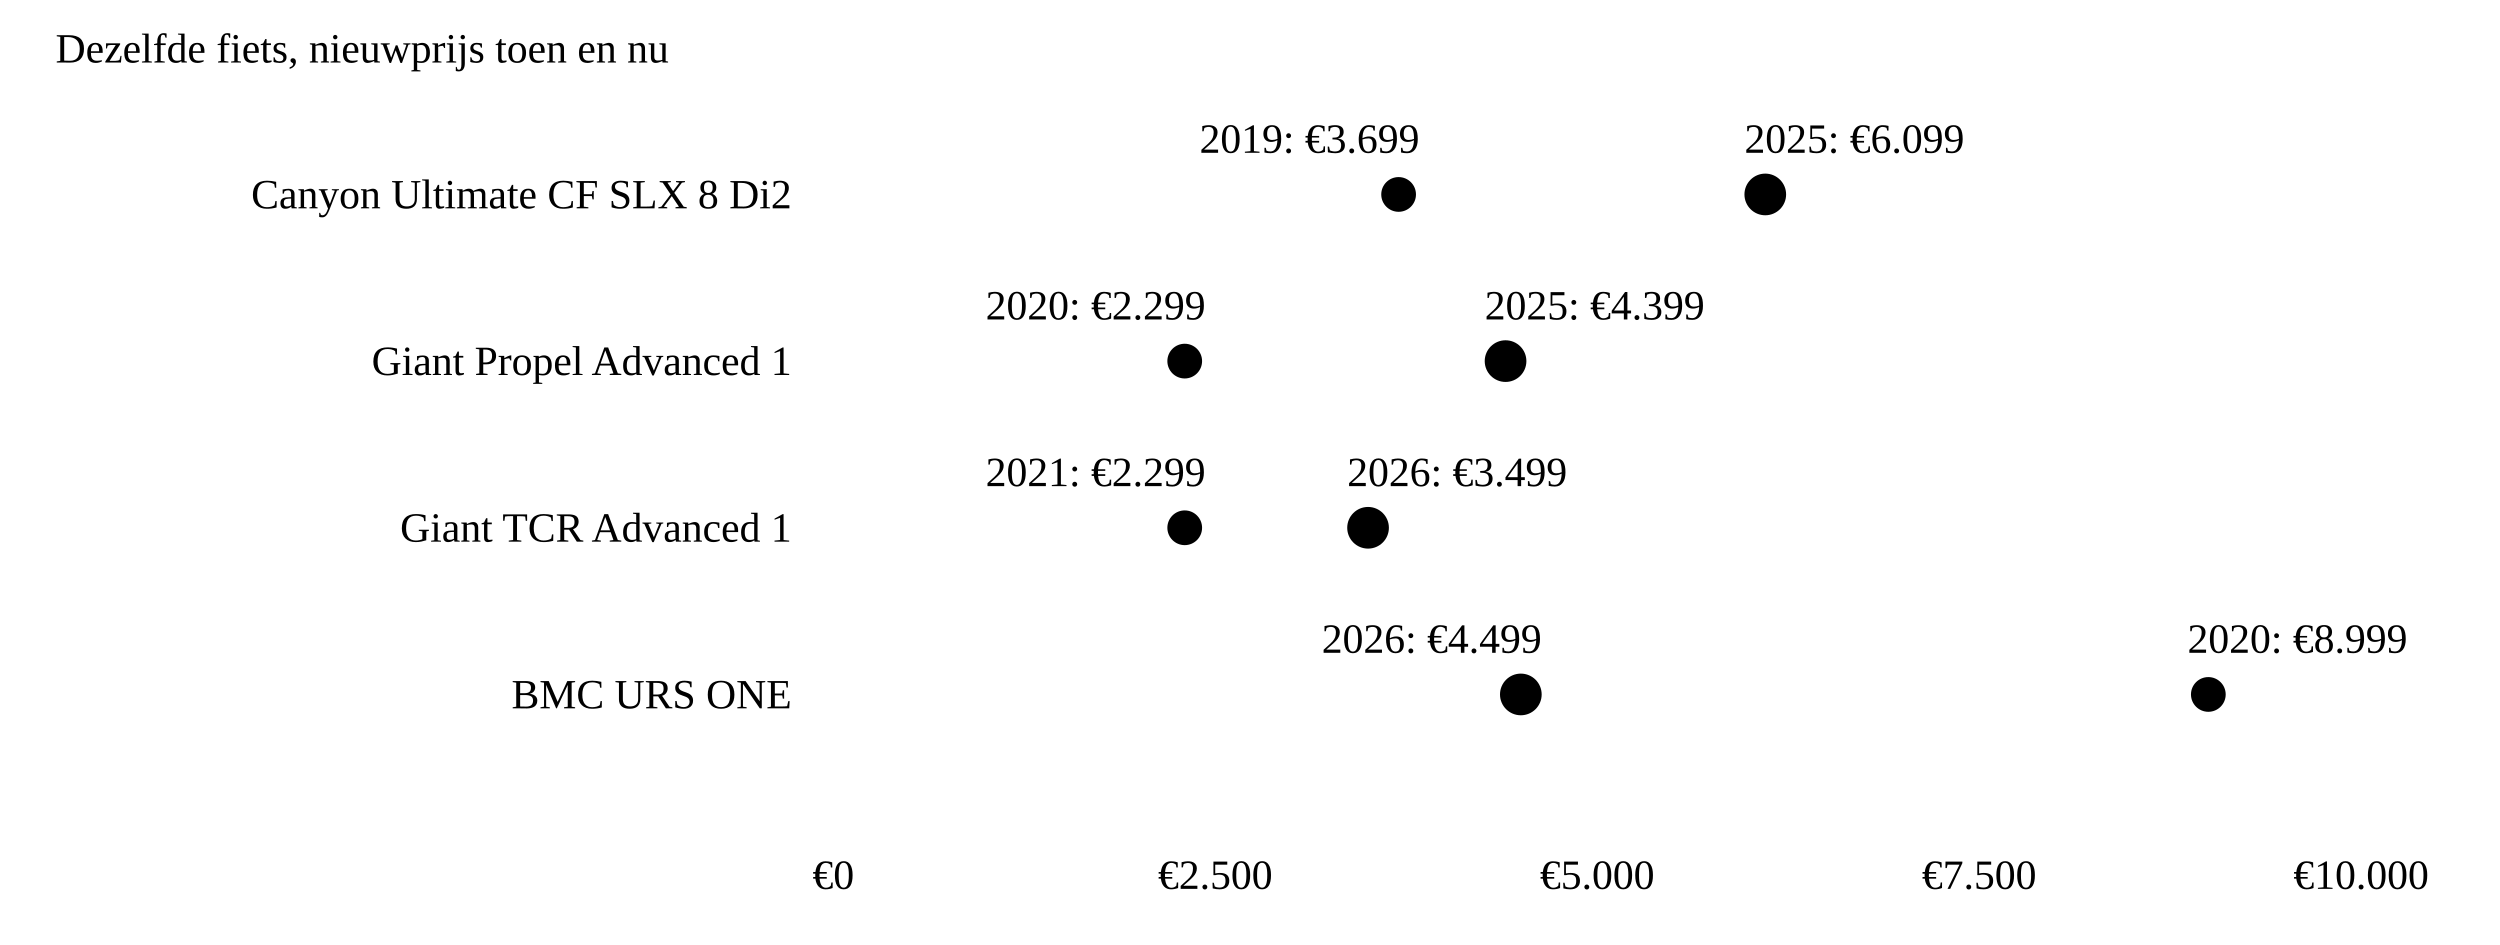
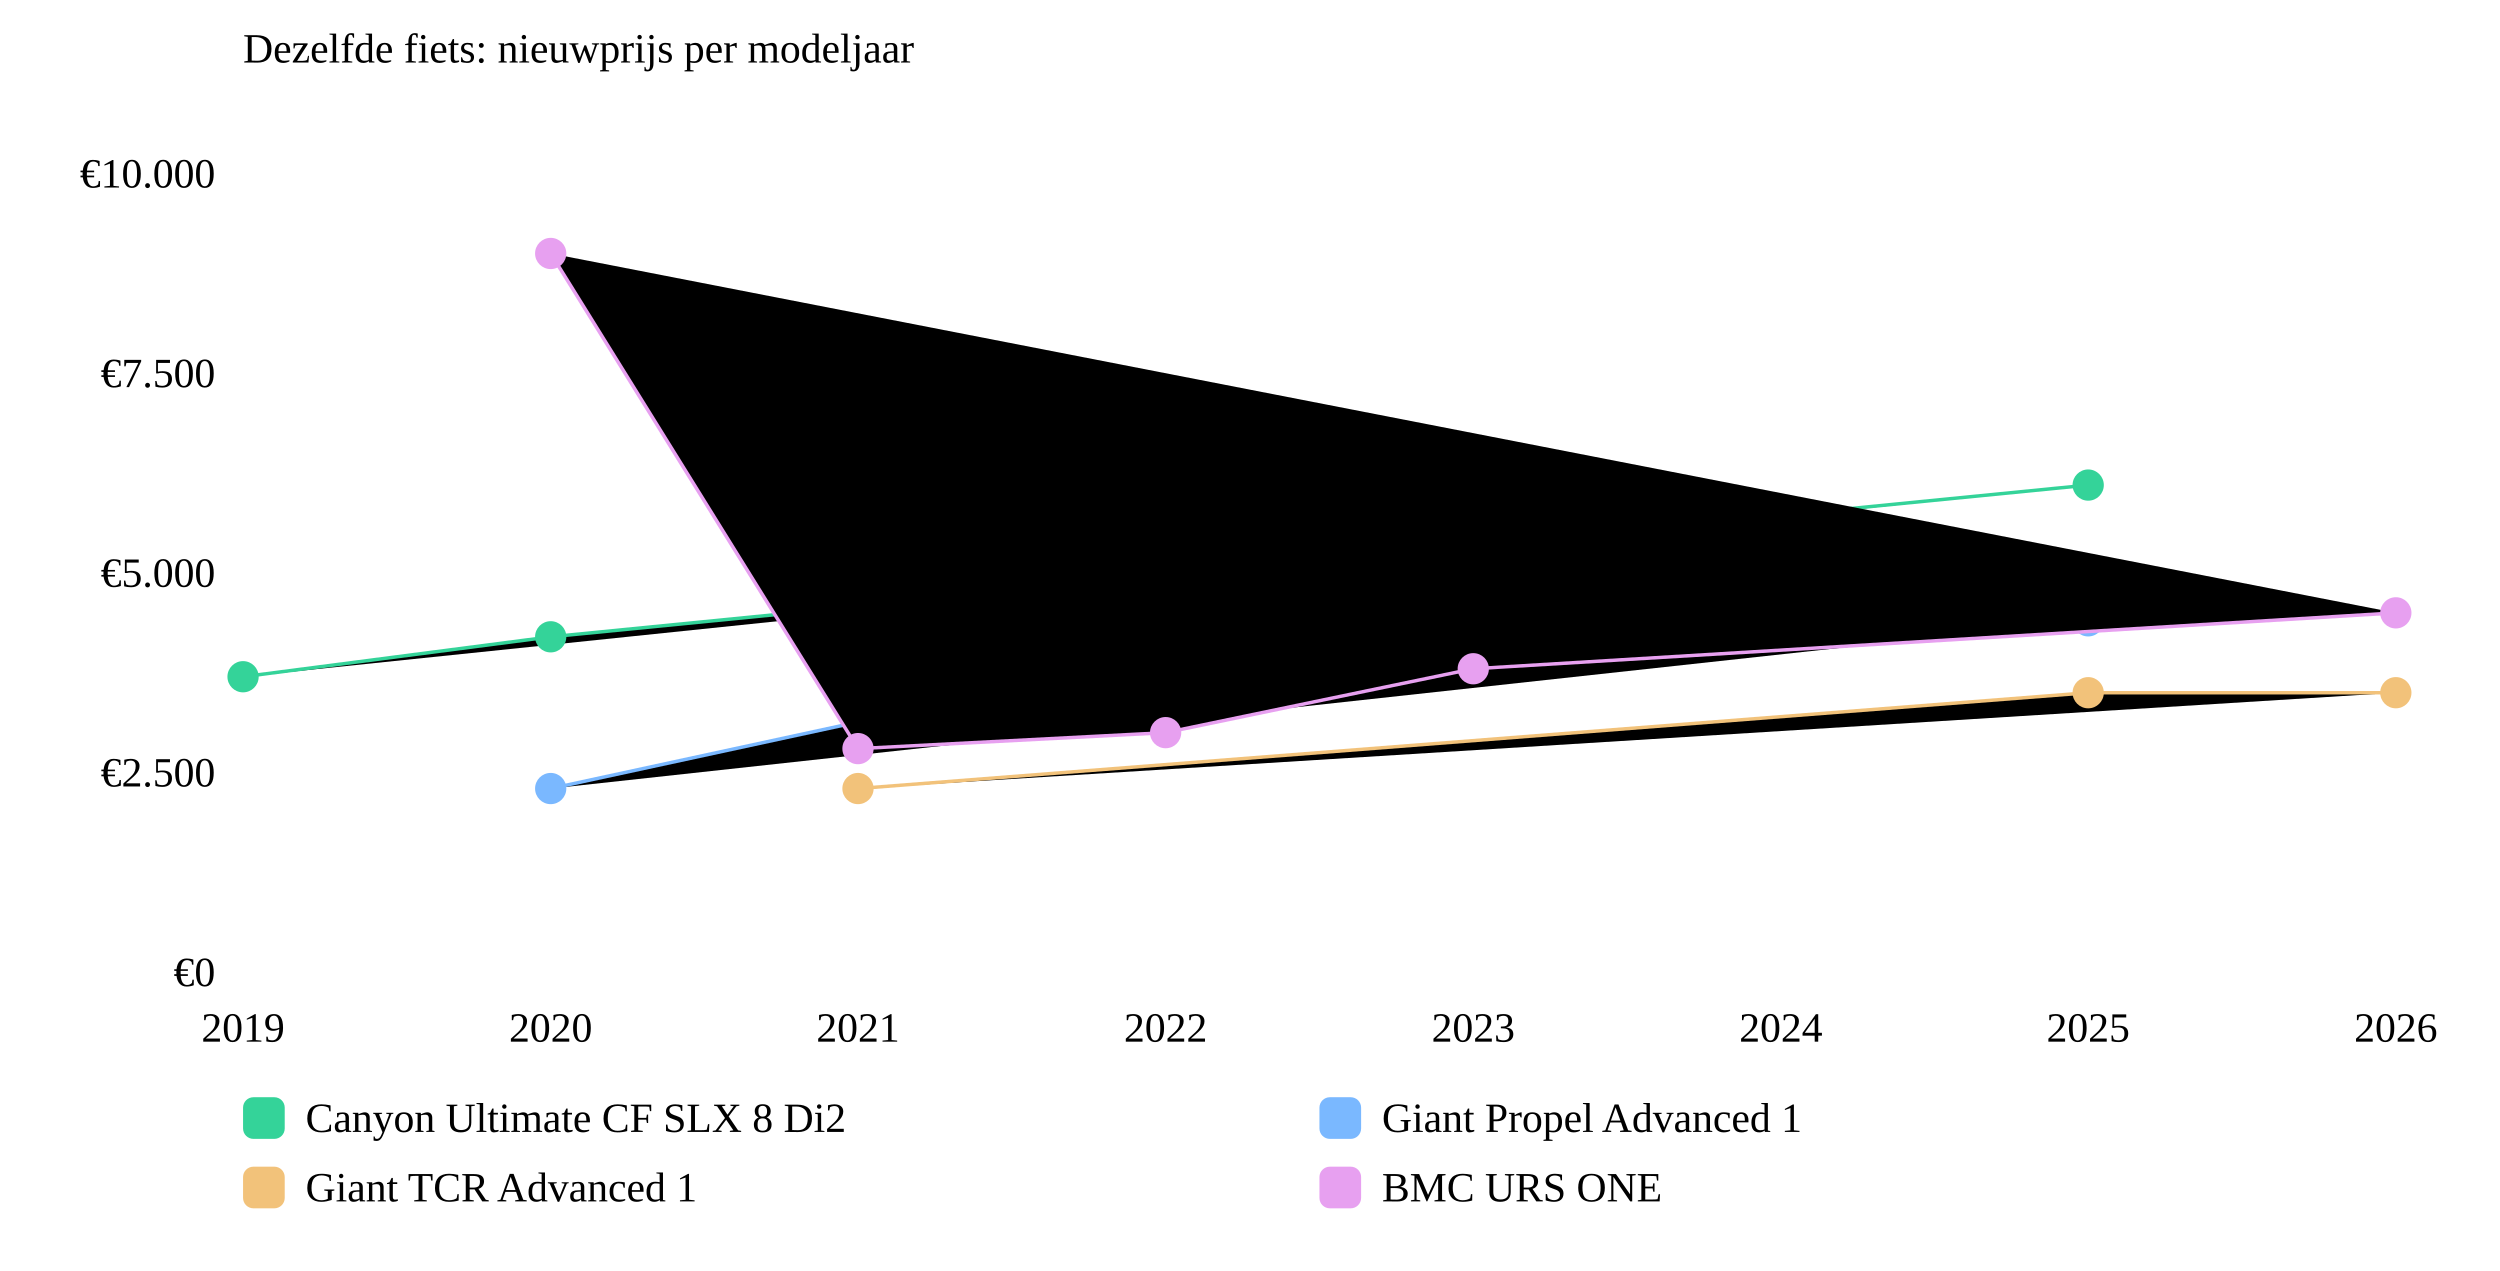
- <svg xmlns="http://www.w3.org/2000/svg" viewBox="0 0 720 272" role="img" aria-label="Dezelfde fiets, nieuwprijs toen en nu">
-   <text x="16.0" y="18.0" class="cap" text-anchor="start">Dezelfde fiets, nieuwprijs toen en nu</text>
-   <line x1="240.0" y1="36" x2="240.0" y2="238" class="grid" />
-   <text x="240.0" y="256.0" class="tick" text-anchor="middle">€0</text>
-   <line x1="350.0" y1="36" x2="350.0" y2="238" class="grid" />
-   <text x="350.0" y="256.0" class="tick" text-anchor="middle">€2.500</text>
-   <line x1="460.0" y1="36" x2="460.0" y2="238" class="grid" />
-   <text x="460.0" y="256.0" class="tick" text-anchor="middle">€5.000</text>
-   <line x1="570.0" y1="36" x2="570.0" y2="238" class="grid" />
-   <text x="570.0" y="256.0" class="tick" text-anchor="middle">€7.500</text>
-   <line x1="680.0" y1="36" x2="680.0" y2="238" class="grid" />
-   <text x="680.0" y="256.0" class="tick" text-anchor="middle">€10.000</text>
-   <text x="228.0" y="60.0" class="lbl" text-anchor="end">Canyon Ultimate CF SLX 8 Di2</text>
-   <line x1="402.8" y1="56" x2="508.4" y2="56" class="up" />
-   <circle cx="402.8" cy="56" r="5" class="then" />
-   <circle cx="508.4" cy="56" r="6" class="up-dot" />
-   <text x="408.8" y="44.0" class="val" text-anchor="end">2019: €3.699</text>
-   <text x="502.4" y="44.0" class="val" text-anchor="start">2025: €6.099</text>
-   <text x="228.0" y="108.0" class="lbl" text-anchor="end">Giant Propel Advanced 1</text>
-   <line x1="341.2" y1="104" x2="433.6" y2="104" class="up" />
-   <circle cx="341.2" cy="104" r="5" class="then" />
-   <circle cx="433.6" cy="104" r="6" class="up-dot" />
-   <text x="347.2" y="92.0" class="val" text-anchor="end">2020: €2.299</text>
-   <text x="427.6" y="92.0" class="val" text-anchor="start">2025: €4.399</text>
-   <text x="228.0" y="156.0" class="lbl" text-anchor="end">Giant TCR Advanced 1</text>
-   <line x1="341.2" y1="152" x2="394.0" y2="152" class="up" />
-   <circle cx="341.2" cy="152" r="5" class="then" />
-   <circle cx="394.0" cy="152" r="6" class="up-dot" />
-   <text x="347.2" y="140.0" class="val" text-anchor="end">2021: €2.299</text>
-   <text x="388.0" y="140.0" class="val" text-anchor="start">2026: €3.499</text>
-   <text x="228.0" y="204.0" class="lbl" text-anchor="end">BMC URS ONE</text>
-   <line x1="636.0" y1="200" x2="438.0" y2="200" class="down" />
-   <circle cx="636.0" cy="200" r="5" class="then" />
-   <circle cx="438.0" cy="200" r="6" class="down-dot" />
-   <text x="444.0" y="188.0" class="val" text-anchor="end">2026: €4.499</text>
-   <text x="630.0" y="188.0" class="val" text-anchor="start">2020: €8.999</text>
+ <svg xmlns="http://www.w3.org/2000/svg" viewBox="0 0 720 366" role="img" aria-label="Dezelfde fiets: nieuwprijs per modeljaar" data-series="{&quot;title&quot;: &quot;Dezelfde fiets: nieuwprijs per modeljaar&quot;, &quot;series&quot;: [{&quot;label&quot;: &quot;Canyon Ultimate CF SLX 8 Di2&quot;, &quot;points&quot;: [[2019, 3699], [2020, 4199], [2025, 6099]]}, {&quot;label&quot;: &quot;Giant Propel Advanced 1&quot;, &quot;points&quot;: [[2020, 2299], [2023, 4799], [2024, 4799], [2025, 4399]]}, {&quot;label&quot;: &quot;Giant TCR Advanced 1&quot;, &quot;points&quot;: [[2021, 2299], [2025, 3499], [2026, 3499]]}, {&quot;label&quot;: &quot;BMC URS ONE&quot;, &quot;points&quot;: [[2020, 8999], [2021, 2799], [2022, 2999], [2023, 3799], [2026, 4499]]}]}">
+   <text x="70.0" y="18.0" class="cap" text-anchor="start">Dezelfde fiets: nieuwprijs per modeljaar</text>
+   <line x1="70" y1="280.0" x2="690" y2="280.0" class="grid" />
+   <text x="62.0" y="284.0" class="tick" text-anchor="end">€0</text>
+   <line x1="70" y1="222.5" x2="690" y2="222.5" class="grid" />
+   <text x="62.0" y="226.5" class="tick" text-anchor="end">€2.500</text>
+   <line x1="70" y1="165.0" x2="690" y2="165.0" class="grid" />
+   <text x="62.0" y="169.0" class="tick" text-anchor="end">€5.000</text>
+   <line x1="70" y1="107.5" x2="690" y2="107.5" class="grid" />
+   <text x="62.0" y="111.5" class="tick" text-anchor="end">€7.500</text>
+   <line x1="70" y1="50.0" x2="690" y2="50.0" class="grid" />
+   <text x="62.0" y="54.0" class="tick" text-anchor="end">€10.000</text>
+   <text x="70.0" y="300.0" class="tick" text-anchor="middle">2019</text>
+   <text x="158.6" y="300.0" class="tick" text-anchor="middle">2020</text>
+   <text x="247.1" y="300.0" class="tick" text-anchor="middle">2021</text>
+   <text x="335.7" y="300.0" class="tick" text-anchor="middle">2022</text>
+   <text x="424.3" y="300.0" class="tick" text-anchor="middle">2023</text>
+   <text x="512.9" y="300.0" class="tick" text-anchor="middle">2024</text>
+   <text x="601.4" y="300.0" class="tick" text-anchor="middle">2025</text>
+   <text x="690.0" y="300.0" class="tick" text-anchor="middle">2026</text>
+   <polyline points="70.0,194.9 158.6,183.4 601.4,139.7" class="yline" style="stroke:#34D399" />
+   <circle cx="70.0" cy="194.9" r="4.5" class="ydot" style="fill:#34D399" />
+   <circle cx="158.6" cy="183.4" r="4.5" class="ydot" style="fill:#34D399" />
+   <circle cx="601.4" cy="139.7" r="4.5" class="ydot" style="fill:#34D399" />
+   <rect x="70" y="316" width="12" height="12" rx="3" style="fill:#34D399" />
+   <text x="88.0" y="326.0" class="tick" text-anchor="start">Canyon Ultimate CF SLX 8 Di2</text>
+   <polyline points="158.6,227.1 424.3,169.6 512.9,169.6 601.4,178.8" class="yline" style="stroke:#7AB8FF" />
+   <circle cx="158.6" cy="227.1" r="4.5" class="ydot" style="fill:#7AB8FF" />
+   <circle cx="424.3" cy="169.6" r="4.5" class="ydot" style="fill:#7AB8FF" />
+   <circle cx="512.9" cy="169.6" r="4.5" class="ydot" style="fill:#7AB8FF" />
+   <circle cx="601.4" cy="178.8" r="4.5" class="ydot" style="fill:#7AB8FF" />
+   <rect x="380" y="316" width="12" height="12" rx="3" style="fill:#7AB8FF" />
+   <text x="398.0" y="326.0" class="tick" text-anchor="start">Giant Propel Advanced 1</text>
+   <polyline points="247.1,227.1 601.4,199.5 690.0,199.5" class="yline" style="stroke:#F2C27A" />
+   <circle cx="247.1" cy="227.1" r="4.5" class="ydot" style="fill:#F2C27A" />
+   <circle cx="601.4" cy="199.5" r="4.5" class="ydot" style="fill:#F2C27A" />
+   <circle cx="690.0" cy="199.5" r="4.5" class="ydot" style="fill:#F2C27A" />
+   <rect x="70" y="336" width="12" height="12" rx="3" style="fill:#F2C27A" />
+   <text x="88.0" y="346.0" class="tick" text-anchor="start">Giant TCR Advanced 1</text>
+   <polyline points="158.6,73.0 247.1,215.6 335.7,211.0 424.3,192.6 690.0,176.5" class="yline" style="stroke:#E7A0F0" />
+   <circle cx="158.6" cy="73.0" r="4.5" class="ydot" style="fill:#E7A0F0" />
+   <circle cx="247.1" cy="215.6" r="4.5" class="ydot" style="fill:#E7A0F0" />
+   <circle cx="335.7" cy="211.0" r="4.5" class="ydot" style="fill:#E7A0F0" />
+   <circle cx="424.3" cy="192.6" r="4.5" class="ydot" style="fill:#E7A0F0" />
+   <circle cx="690.0" cy="176.5" r="4.5" class="ydot" style="fill:#E7A0F0" />
+   <rect x="380" y="336" width="12" height="12" rx="3" style="fill:#E7A0F0" />
+   <text x="398.0" y="346.0" class="tick" text-anchor="start">BMC URS ONE</text>
</svg>
